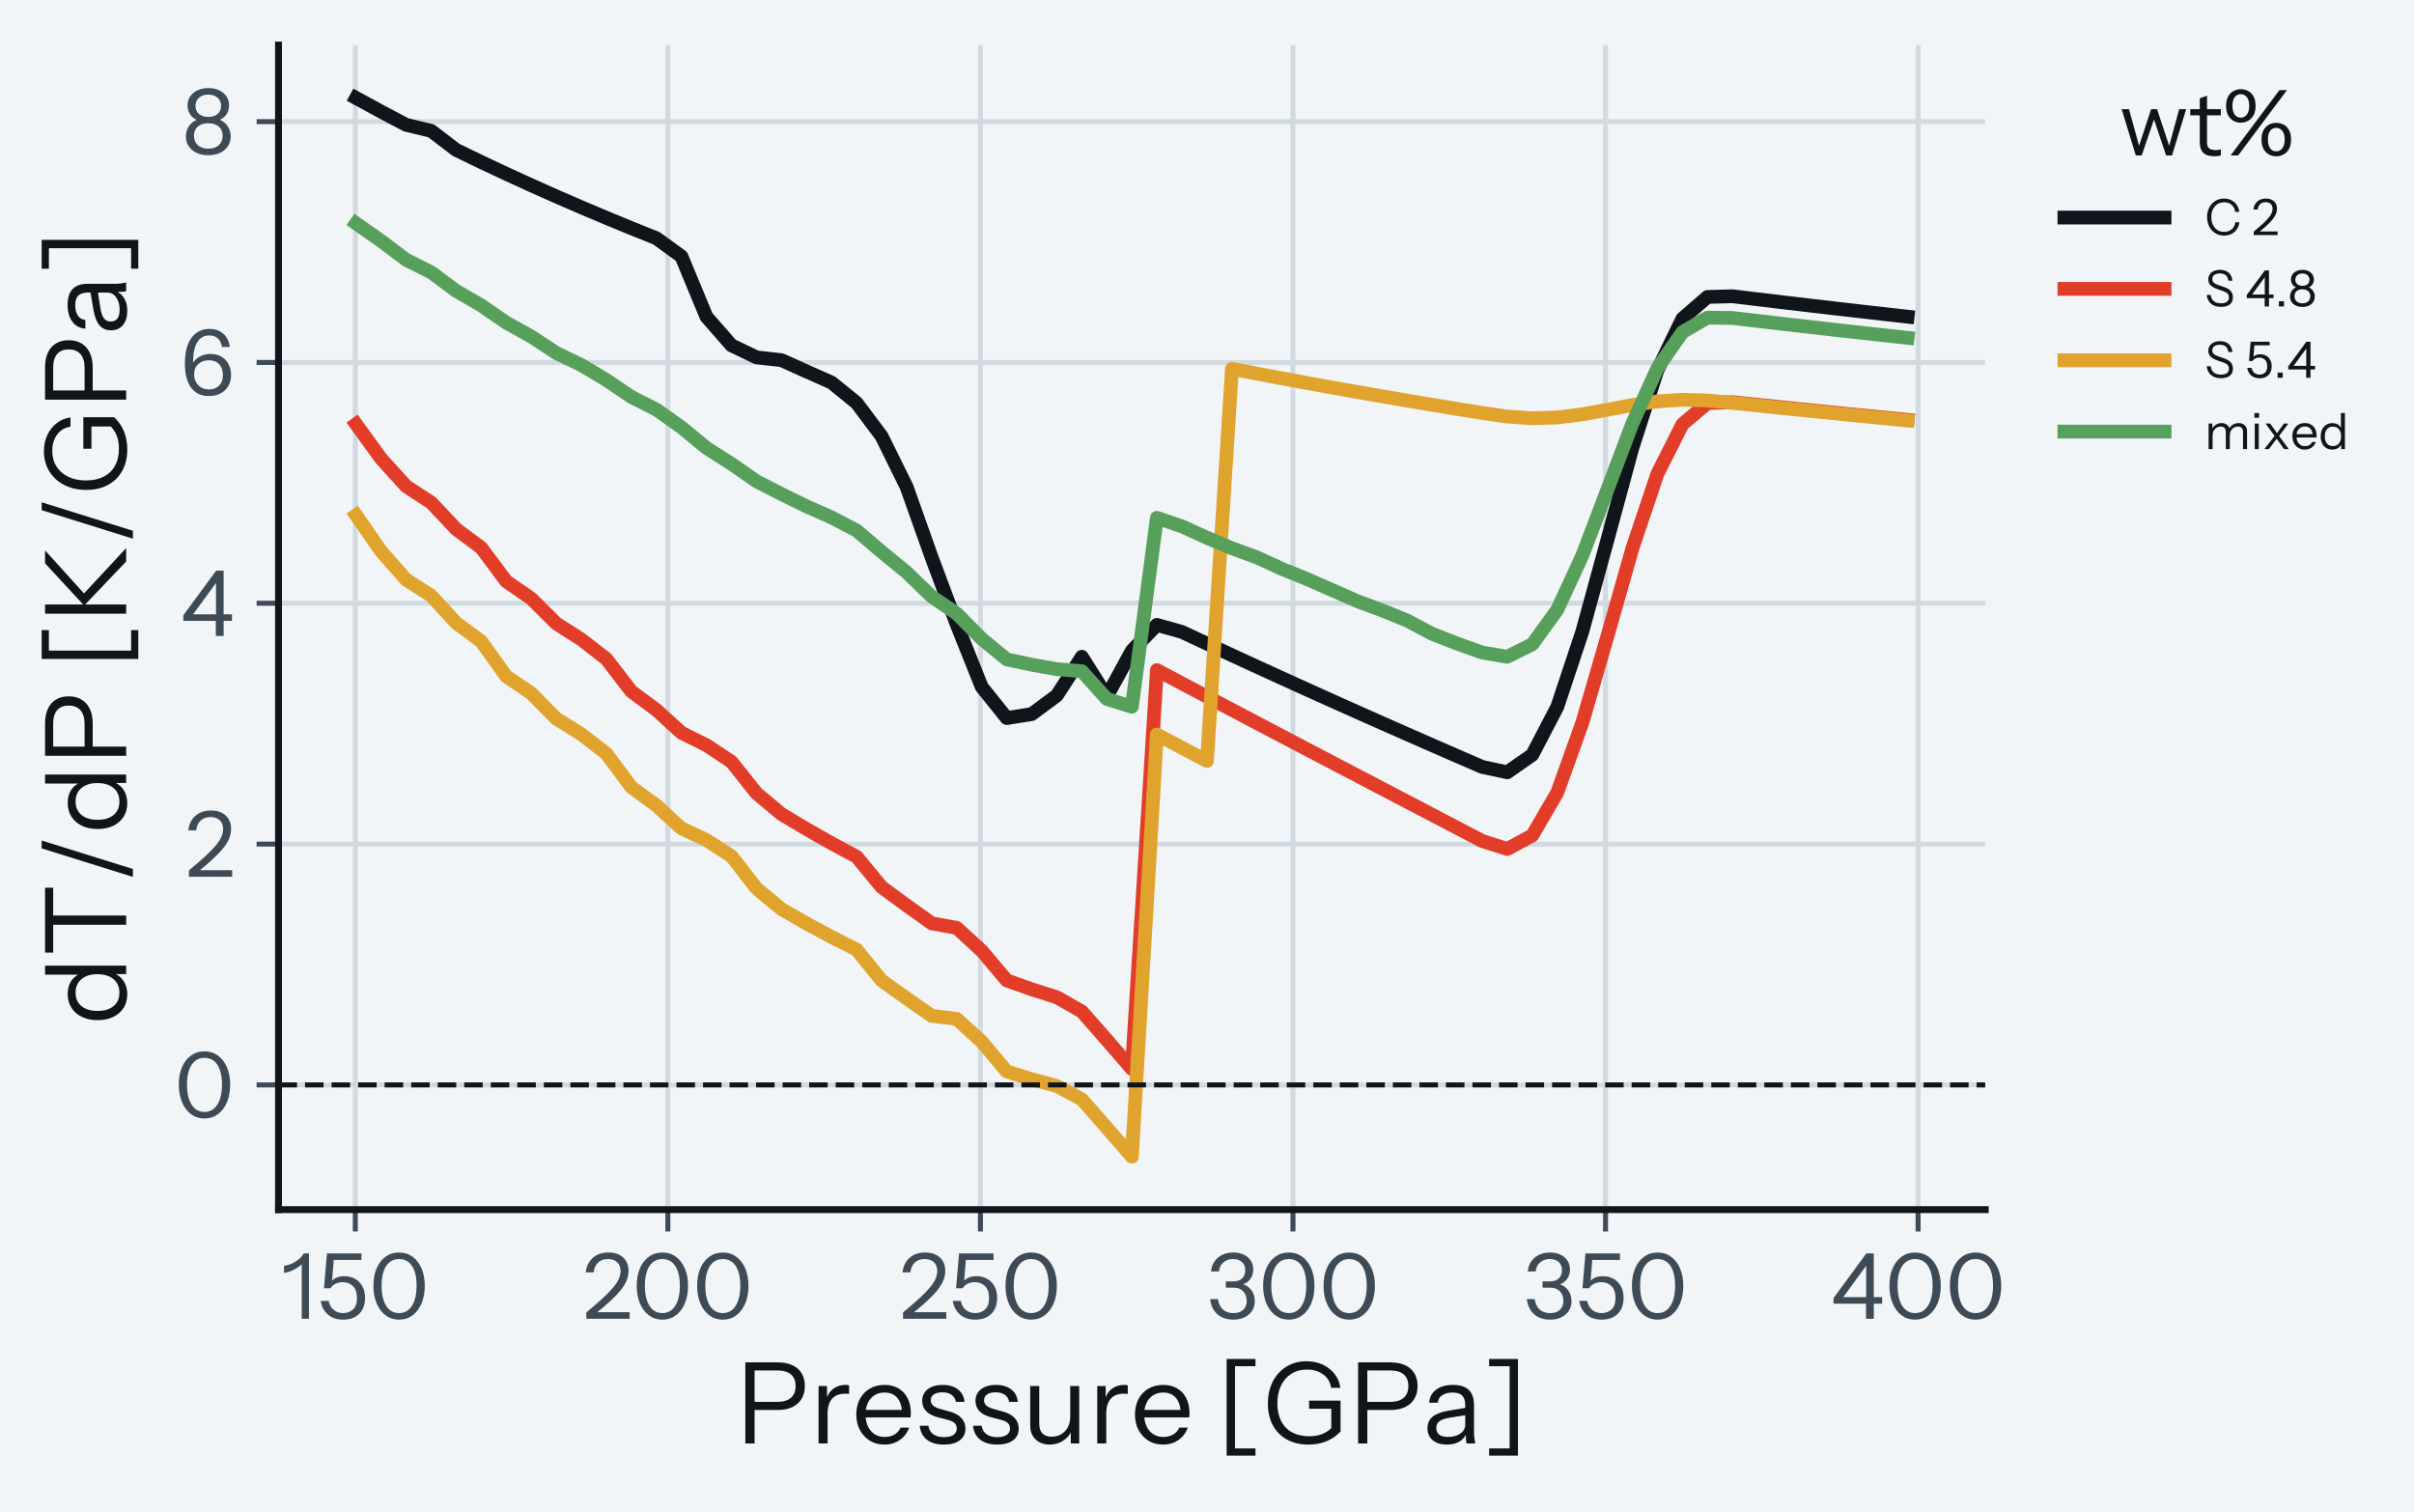
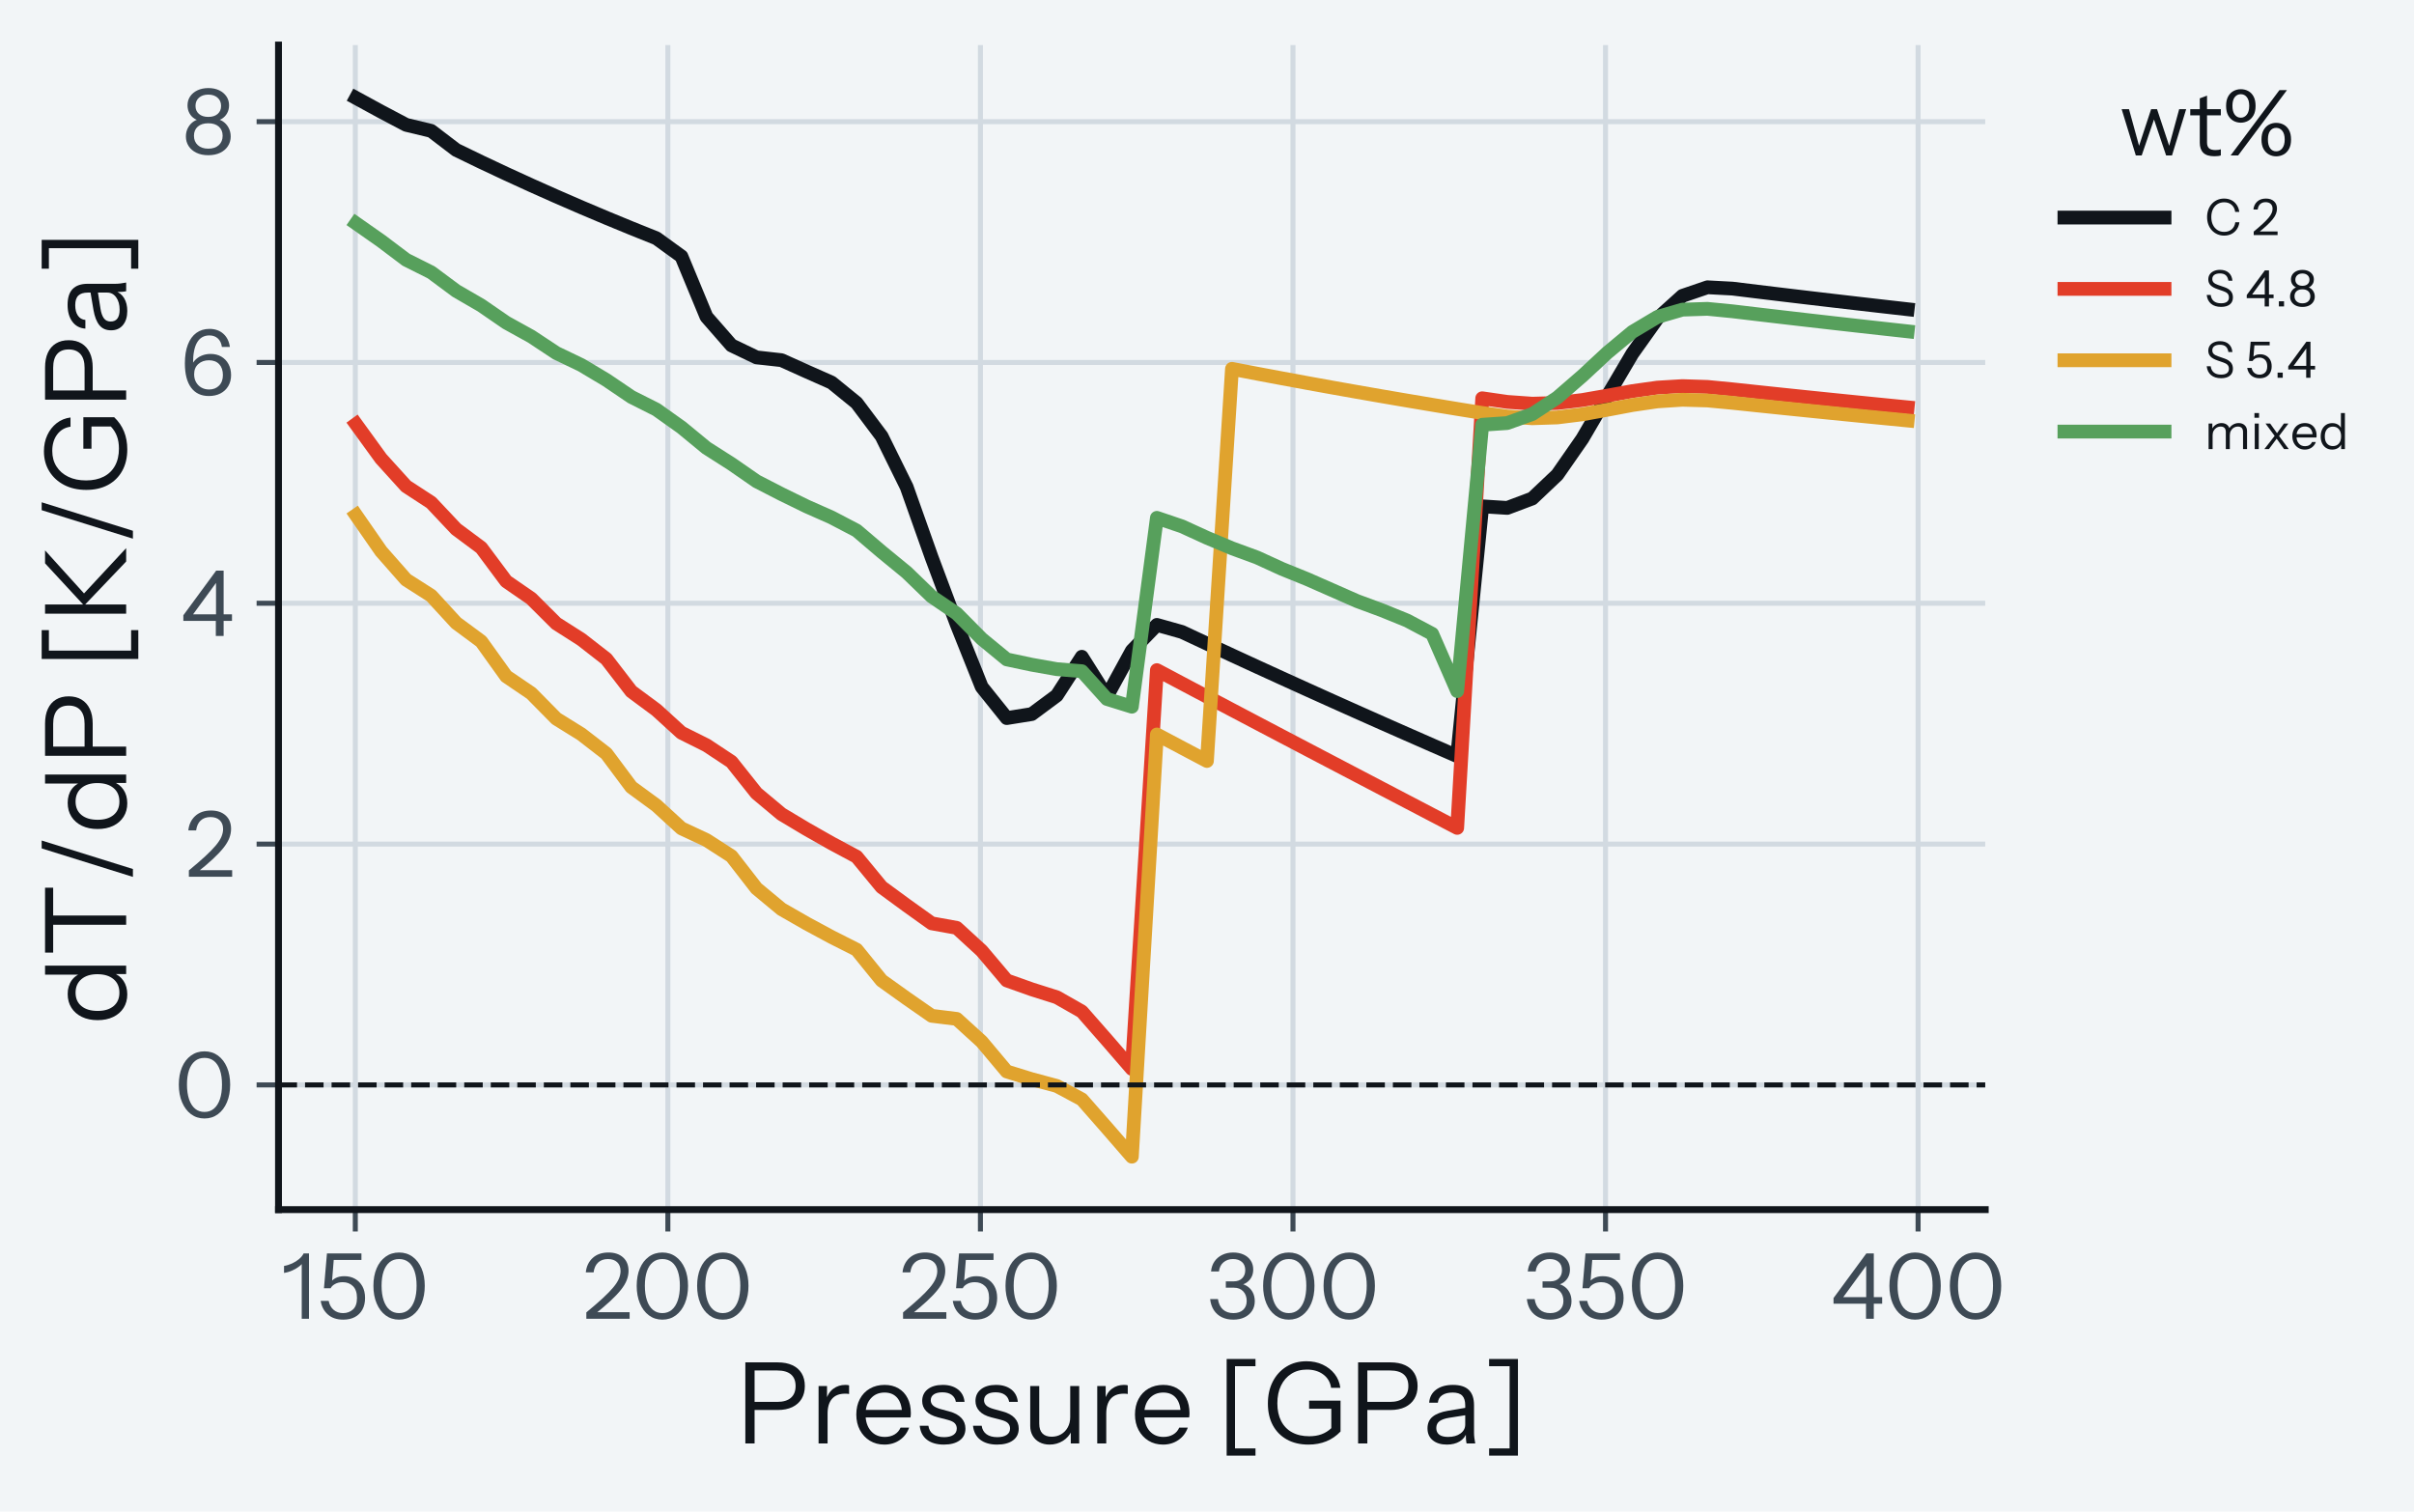
<svg xmlns="http://www.w3.org/2000/svg" xmlns:xlink="http://www.w3.org/1999/xlink" width="385.764pt" height="241.579pt" viewBox="0 0 385.764 241.579" version="1.1">
  <defs>
    <style type="text/css">*{stroke-linejoin: round; stroke-linecap: butt}</style>
  </defs>
  <g id="figure_1">
    <g id="patch_1">
      <path d="M 0 241.579  L 385.764 241.579  L 385.764 0  L 0 0  z " style="fill: #f2f5f7" />
    </g>
    <g id="axes_1">
      <g id="patch_2">
        <path d="M 44.506 193.316  L 317.246 193.316  L 317.246 7.2  L 44.506 7.2  z " style="fill: #f2f5f7" />
      </g>
      <g id="matplotlib.axis_1">
        <g id="xtick_1">
          <g id="line2d_1">
            <path d="M 56.779 193.316  L 56.779 7.2  " clip-path="url(#pe876b15a32)" style="fill: none; stroke: #d2dae1; stroke-width: 0.8; stroke-linecap: square" />
          </g>
          <g id="line2d_2">
            <defs>
              <path id="m2a301ba8c9" d="M 0 0  L 0 3.5  " style="stroke: #3e4a55; stroke-width: 0.8" />
            </defs>
            <g>
              <use xlink:href="#m2a301ba8c9" x="56.779" y="193.316" style="fill: #3e4a55; stroke: #3e4a55; stroke-width: 0.8" />
            </g>
          </g>
          <g id="text_1">
            <g style="fill: #3e4a55" transform="translate(44.9547 210.7564) scale(0.145 -0.145)">
              <defs>
                <path id="InstrumentSans-Regular-31" d="M 1440 0  L 1440 4083  L 1574 4051  Q 1498 3878 1280 3705  Q 1062 3533 777 3405  Q 493 3277 192 3232  L 192 3725  Q 493 3776 768 3904  Q 1043 4032 1257 4214  Q 1472 4397 1574 4608  L 1952 4608  L 1952 0  L 1440 0  z " transform="scale(0.015625)" />
                <path id="InstrumentSans-Regular-35" d="M 1869 -64  Q 1184 -64 774 304  Q 365 672 275 1261  L 838 1261  Q 922 845 1194 621  Q 1466 397 1856 397  Q 2266 397 2550 653  Q 2835 909 2835 1466  Q 2835 2022 2550 2300  Q 2266 2579 1830 2579  Q 1517 2579 1286 2451  Q 1056 2323 979 2150  L 506 2150  L 717 4608  L 3149 4608  L 3149 4147  L 1030 4147  L 1210 4339  L 1062 2483  L 941 2528  Q 1056 2720 1312 2861  Q 1568 3002 1939 3002  Q 2368 3002 2697 2816  Q 3027 2630 3216 2288  Q 3405 1946 3405 1466  Q 3405 986 3216 643  Q 3027 301 2684 118  Q 2342 -64 1869 -64  z " transform="scale(0.015625)" />
                <path id="InstrumentSans-Regular-30" d="M 2131 -64  Q 1587 -64 1180 240  Q 774 544 547 1085  Q 320 1626 320 2323  Q 320 3021 544 3549  Q 768 4077 1177 4374  Q 1587 4672 2131 4672  Q 2675 4672 3081 4374  Q 3488 4077 3715 3549  Q 3942 3021 3942 2323  Q 3942 1619 3715 1081  Q 3488 544 3081 240  Q 2675 -64 2131 -64  z M 2131 397  Q 2522 397 2797 630  Q 3072 864 3219 1296  Q 3366 1728 3366 2330  Q 3366 2925 3222 3347  Q 3078 3770 2803 3990  Q 2528 4211 2131 4211  Q 1734 4211 1459 3987  Q 1184 3763 1040 3344  Q 896 2925 896 2330  Q 896 1728 1043 1293  Q 1190 858 1465 627  Q 1741 397 2131 397  z " transform="scale(0.015625)" />
              </defs>
              <use xlink:href="#InstrumentSans-Regular-31" />
              <use xlink:href="#InstrumentSans-Regular-35" transform="translate(39.09999 0)" />
              <use xlink:href="#InstrumentSans-Regular-30" transform="translate(96.49998 0)" />
            </g>
          </g>
        </g>
        <g id="xtick_2">
          <g id="line2d_3">
            <path d="M 106.726 193.316  L 106.726 7.2  " clip-path="url(#pe876b15a32)" style="fill: none; stroke: #d2dae1; stroke-width: 0.8; stroke-linecap: square" />
          </g>
          <g id="line2d_4">
            <g>
              <use xlink:href="#m2a301ba8c9" x="106.726" y="193.316" style="fill: #3e4a55; stroke: #3e4a55; stroke-width: 0.8" />
            </g>
          </g>
          <g id="text_2">
            <g style="fill: #3e4a55" transform="translate(93.11884 210.7564) scale(0.145 -0.145)">
              <defs>
                <path id="InstrumentSans-Regular-32" d="M 256 0  L 256 448  Q 947 1018 1411 1446  Q 1875 1875 2153 2208  Q 2432 2541 2550 2819  Q 2669 3098 2669 3366  Q 2669 3763 2432 3987  Q 2195 4211 1779 4211  Q 1350 4211 1088 3968  Q 826 3725 768 3270  L 218 3270  Q 282 3898 701 4285  Q 1120 4672 1818 4672  Q 2464 4672 2848 4326  Q 3232 3981 3232 3379  Q 3232 3053 3107 2726  Q 2982 2400 2697 2041  Q 2413 1683 1949 1251  Q 1485 819 800 275  L 678 461  L 3309 461  L 3309 0  L 256 0  z " transform="scale(0.015625)" />
              </defs>
              <use xlink:href="#InstrumentSans-Regular-32" />
              <use xlink:href="#InstrumentSans-Regular-30" transform="translate(54.49999 0)" />
              <use xlink:href="#InstrumentSans-Regular-30" transform="translate(121.1 0)" />
            </g>
          </g>
        </g>
        <g id="xtick_3">
          <g id="line2d_5">
            <path d="M 156.673 193.316  L 156.673 7.2  " clip-path="url(#pe876b15a32)" style="fill: none; stroke: #d2dae1; stroke-width: 0.8; stroke-linecap: square" />
          </g>
          <g id="line2d_6">
            <g>
              <use xlink:href="#m2a301ba8c9" x="156.673" y="193.316" style="fill: #3e4a55; stroke: #3e4a55; stroke-width: 0.8" />
            </g>
          </g>
          <g id="text_3">
            <g style="fill: #3e4a55" transform="translate(143.7321 210.7564) scale(0.145 -0.145)">
              <use xlink:href="#InstrumentSans-Regular-32" />
              <use xlink:href="#InstrumentSans-Regular-35" transform="translate(54.49999 0)" />
              <use xlink:href="#InstrumentSans-Regular-30" transform="translate(111.9 0)" />
            </g>
          </g>
        </g>
        <g id="xtick_4">
          <g id="line2d_7">
            <path d="M 206.621 193.316  L 206.621 7.2  " clip-path="url(#pe876b15a32)" style="fill: none; stroke: #d2dae1; stroke-width: 0.8; stroke-linecap: square" />
          </g>
          <g id="line2d_8">
            <g>
              <use xlink:href="#m2a301ba8c9" x="206.621" y="193.316" style="fill: #3e4a55; stroke: #3e4a55; stroke-width: 0.8" />
            </g>
          </g>
          <g id="text_4">
            <g style="fill: #3e4a55" transform="translate(192.8025 210.7564) scale(0.145 -0.145)">
              <defs>
                <path id="InstrumentSans-Regular-33" d="M 1894 -64  Q 1434 -64 1085 105  Q 736 275 521 601  Q 307 928 256 1389  L 806 1389  Q 877 909 1158 653  Q 1440 397 1901 397  Q 2336 397 2585 627  Q 2835 858 2835 1254  Q 2835 1670 2592 1929  Q 2349 2189 1939 2189  L 1363 2189  L 1363 2637  L 1920 2637  Q 2291 2637 2512 2851  Q 2733 3066 2733 3424  Q 2733 3802 2499 4006  Q 2266 4211 1869 4211  Q 1478 4211 1203 3984  Q 928 3757 877 3334  L 320 3334  Q 358 3744 563 4041  Q 768 4339 1110 4505  Q 1453 4672 1882 4672  Q 2298 4672 2618 4525  Q 2938 4378 3117 4106  Q 3296 3834 3296 3469  Q 3296 3142 3149 2892  Q 3002 2643 2749 2502  Q 2496 2362 2170 2362  L 2131 2496  Q 2522 2496 2806 2333  Q 3091 2170 3248 1888  Q 3405 1606 3405 1235  Q 3405 851 3213 556  Q 3021 262 2681 99  Q 2342 -64 1894 -64  z " transform="scale(0.015625)" />
              </defs>
              <use xlink:href="#InstrumentSans-Regular-33" />
              <use xlink:href="#InstrumentSans-Regular-30" transform="translate(57.39999 0)" />
              <use xlink:href="#InstrumentSans-Regular-30" transform="translate(124 0)" />
            </g>
          </g>
        </g>
        <g id="xtick_5">
          <g id="line2d_9">
            <path d="M 256.568 193.316  L 256.568 7.2  " clip-path="url(#pe876b15a32)" style="fill: none; stroke: #d2dae1; stroke-width: 0.8; stroke-linecap: square" />
          </g>
          <g id="line2d_10">
            <g>
              <use xlink:href="#m2a301ba8c9" x="256.568" y="193.316" style="fill: #3e4a55; stroke: #3e4a55; stroke-width: 0.8" />
            </g>
          </g>
          <g id="text_5">
            <g style="fill: #3e4a55" transform="translate(243.4158 210.7564) scale(0.145 -0.145)">
              <use xlink:href="#InstrumentSans-Regular-33" />
              <use xlink:href="#InstrumentSans-Regular-35" transform="translate(57.39999 0)" />
              <use xlink:href="#InstrumentSans-Regular-30" transform="translate(114.8 0)" />
            </g>
          </g>
        </g>
        <g id="xtick_6">
          <g id="line2d_11">
            <path d="M 306.515 193.316  L 306.515 7.2  " clip-path="url(#pe876b15a32)" style="fill: none; stroke: #d2dae1; stroke-width: 0.8; stroke-linecap: square" />
          </g>
          <g id="line2d_12">
            <g>
              <use xlink:href="#m2a301ba8c9" x="306.515" y="193.316" style="fill: #3e4a55; stroke: #3e4a55; stroke-width: 0.8" />
            </g>
          </g>
          <g id="text_6">
            <g style="fill: #3e4a55" transform="translate(292.5088 210.7564) scale(0.145 -0.145)">
              <defs>
                <path id="InstrumentSans-Regular-34" d="M 2509 0  L 2509 1216  L 2522 1344  L 2522 3974  L 2694 3974  L 749 1312  L 576 1523  L 3648 1523  L 3648 1062  L 218 1062  L 218 1459  L 2534 4608  L 3059 4608  L 3059 0  L 2509 0  z " transform="scale(0.015625)" />
              </defs>
              <use xlink:href="#InstrumentSans-Regular-34" />
              <use xlink:href="#InstrumentSans-Regular-30" transform="translate(59.99999 0)" />
              <use xlink:href="#InstrumentSans-Regular-30" transform="translate(126.6 0)" />
            </g>
          </g>
        </g>
        <g id="text_7">
          <g style="fill: #10151b" transform="translate(117.5622 230.6889) scale(0.18 -0.18)">
            <defs>
              <path id="InstrumentSans-Regular-50" d="M 550 0  L 550 4608  L 2381 4608  Q 2874 4608 3219 4448  Q 3565 4288 3747 3987  Q 3930 3686 3930 3264  Q 3930 2842 3747 2538  Q 3565 2234 3219 2067  Q 2874 1901 2381 1901  L 934 1901  L 934 2362  L 2362 2362  Q 2874 2362 3139 2595  Q 3405 2829 3405 3264  Q 3405 3699 3142 3923  Q 2880 4147 2362 4147  L 1075 4147  L 1075 0  L 550 0  z " transform="scale(0.015625)" />
              <path id="InstrumentSans-Regular-72" d="M 512 0  L 512 3264  L 992 3264  L 992 2432  L 1024 2432  L 1024 0  L 512 0  z M 1024 1702  L 941 2477  Q 1056 2893 1350 3110  Q 1645 3328 2029 3328  Q 2189 3328 2246 3302  L 2246 2810  Q 2214 2822 2156 2825  Q 2099 2829 2016 2829  Q 1530 2829 1277 2537  Q 1024 2246 1024 1702  z " transform="scale(0.015625)" />
              <path id="InstrumentSans-Regular-65" d="M 1850 -64  Q 1382 -64 1024 157  Q 666 378 461 762  Q 256 1146 256 1645  Q 256 2144 457 2525  Q 659 2906 1024 3117  Q 1389 3328 1862 3328  Q 2317 3328 2653 3129  Q 2989 2931 3171 2572  Q 3354 2214 3354 1728  Q 3354 1664 3350 1606  Q 3347 1549 3334 1478  L 640 1478  L 640 1907  L 3021 1907  L 2854 1670  Q 2854 2259 2595 2576  Q 2336 2893 1862 2893  Q 1376 2893 1078 2557  Q 781 2221 781 1651  Q 781 1069 1078 720  Q 1376 371 1875 371  Q 2189 371 2425 508  Q 2662 646 2771 902  L 3258 902  Q 3098 454 2723 195  Q 2349 -64 1850 -64  z " transform="scale(0.015625)" />
              <path id="InstrumentSans-Regular-73" d="M 1619 -64  Q 1018 -64 659 214  Q 301 493 250 1005  L 742 1005  Q 787 691 1017 524  Q 1248 358 1632 358  Q 1971 358 2163 486  Q 2355 614 2355 851  Q 2355 1018 2246 1142  Q 2138 1267 1811 1350  L 1286 1485  Q 838 1600 614 1840  Q 390 2080 390 2413  Q 390 2835 704 3081  Q 1018 3328 1555 3328  Q 2086 3328 2419 3072  Q 2752 2816 2797 2362  L 2304 2362  Q 2259 2624 2060 2765  Q 1862 2906 1536 2906  Q 1222 2906 1049 2787  Q 877 2669 877 2451  Q 877 2285 1001 2163  Q 1126 2042 1421 1958  L 1933 1818  Q 2387 1696 2617 1446  Q 2848 1197 2848 845  Q 2848 416 2521 176  Q 2195 -64 1619 -64  z " transform="scale(0.015625)" />
              <path id="InstrumentSans-Regular-75" d="M 1574 -64  Q 1254 -64 1004 67  Q 755 198 614 438  Q 474 678 474 992  L 474 3264  L 986 3264  L 986 1126  Q 986 755 1168 569  Q 1350 384 1690 384  Q 1997 384 2233 525  Q 2470 666 2608 918  Q 2746 1171 2746 1498  L 2829 723  Q 2669 358 2329 147  Q 1990 -64 1574 -64  z M 2778 0  L 2778 768  L 2746 768  L 2746 3264  L 3258 3264  L 3258 0  L 2778 0  z " transform="scale(0.015625)" />
              <path id="InstrumentSans-Regular-20" transform="scale(0.015625)" />
              <path id="InstrumentSans-Regular-5b" d="M 576 -691  L 576 4800  L 2214 4800  L 2214 4390  L 1050 4390  L 1050 -282  L 2214 -282  L 2214 -691  L 576 -691  z " transform="scale(0.015625)" />
              <path id="InstrumentSans-Regular-47" d="M 2624 -64  Q 1920 -64 1401 224  Q 883 512 601 1033  Q 320 1555 320 2266  Q 320 2976 598 3517  Q 877 4058 1373 4365  Q 1869 4672 2515 4672  Q 3021 4672 3433 4480  Q 3846 4288 4112 3949  Q 4378 3610 4435 3162  L 3910 3162  Q 3846 3635 3472 3916  Q 3098 4198 2534 4198  Q 2029 4198 1651 3958  Q 1274 3718 1066 3289  Q 858 2861 858 2278  Q 858 1696 1072 1277  Q 1286 858 1692 634  Q 2099 410 2669 410  Q 3059 410 3366 522  Q 3674 634 3923 870  L 4448 678  Q 4096 307 3638 121  Q 3181 -64 2624 -64  z M 3923 678  L 3923 2170  L 4122 1971  L 2662 1971  L 2662 2432  L 4448 2432  L 4448 678  L 3923 678  z " transform="scale(0.015625)" />
              <path id="InstrumentSans-Regular-61" d="M 2515 0  Q 2490 109 2480 249  Q 2470 390 2470 608  L 2438 608  L 2438 2170  Q 2438 2541 2268 2717  Q 2099 2893 1722 2893  Q 1350 2893 1129 2742  Q 909 2592 883 2317  L 390 2317  Q 422 2790 787 3059  Q 1152 3328 1741 3328  Q 2349 3328 2643 3040  Q 2938 2752 2938 2176  L 2938 608  Q 2938 467 2957 316  Q 2976 166 3008 0  L 2515 0  z M 1395 -64  Q 890 -64 592 182  Q 294 429 294 858  Q 294 1286 588 1523  Q 883 1760 1446 1856  L 2586 2048  L 2586 1626  L 1523 1459  Q 1165 1402 979 1267  Q 794 1133 794 877  Q 794 627 963 499  Q 1133 371 1466 371  Q 1894 371 2166 566  Q 2438 762 2438 1075  L 2522 621  Q 2419 294 2121 115  Q 1824 -64 1395 -64  z " transform="scale(0.015625)" />
              <path id="InstrumentSans-Regular-5d" d="M 2022 4800  L 2022 -691  L 384 -691  L 384 -282  L 1549 -282  L 1549 4390  L 384 4390  L 384 4800  L 2022 4800  z " transform="scale(0.015625)" />
            </defs>
            <use xlink:href="#InstrumentSans-Regular-50" />
            <use xlink:href="#InstrumentSans-Regular-72" transform="translate(65.59999 0)" />
            <use xlink:href="#InstrumentSans-Regular-65" transform="translate(103.1 0)" />
            <use xlink:href="#InstrumentSans-Regular-73" transform="translate(159.5 0)" />
            <use xlink:href="#InstrumentSans-Regular-73" transform="translate(206.8 0)" />
            <use xlink:href="#InstrumentSans-Regular-75" transform="translate(254.0999 0)" />
            <use xlink:href="#InstrumentSans-Regular-72" transform="translate(312.9999 0)" />
            <use xlink:href="#InstrumentSans-Regular-65" transform="translate(350.4999 0)" />
            <use xlink:href="#InstrumentSans-Regular-20" transform="translate(406.8999 0)" />
            <use xlink:href="#InstrumentSans-Regular-5b" transform="translate(426.8999 0)" />
            <use xlink:href="#InstrumentSans-Regular-47" transform="translate(467.4999 0)" />
            <use xlink:href="#InstrumentSans-Regular-50" transform="translate(543.9999 0)" />
            <use xlink:href="#InstrumentSans-Regular-61" transform="translate(609.5999 0)" />
            <use xlink:href="#InstrumentSans-Regular-5d" transform="translate(662.8999 0)" />
          </g>
        </g>
      </g>
      <g id="matplotlib.axis_2">
        <g id="ytick_1">
          <g id="line2d_13">
            <path d="M 44.506 173.387  L 317.246 173.387  " clip-path="url(#pe876b15a32)" style="fill: none; stroke: #d2dae1; stroke-width: 0.8; stroke-linecap: square" />
          </g>
          <g id="line2d_14">
            <defs>
              <path id="me776a80f98" d="M 0 0  L -3.5 0  " style="stroke: #3e4a55; stroke-width: 0.8" />
            </defs>
            <g>
              <use xlink:href="#me776a80f98" x="44.506" y="173.387" style="fill: #3e4a55; stroke: #3e4a55; stroke-width: 0.8" />
            </g>
          </g>
          <g id="text_8">
            <g style="fill: #3e4a55" transform="translate(27.85 178.6065) scale(0.145 -0.145)">
              <use xlink:href="#InstrumentSans-Regular-30" />
            </g>
          </g>
        </g>
        <g id="ytick_2">
          <g id="line2d_15">
            <path d="M 44.506 134.9  L 317.246 134.9  " clip-path="url(#pe876b15a32)" style="fill: none; stroke: #d2dae1; stroke-width: 0.8; stroke-linecap: square" />
          </g>
          <g id="line2d_16">
            <g>
              <use xlink:href="#me776a80f98" x="44.506" y="134.9" style="fill: #3e4a55; stroke: #3e4a55; stroke-width: 0.8" />
            </g>
          </g>
          <g id="text_9">
            <g style="fill: #3e4a55" transform="translate(29.60359 140.1197) scale(0.145 -0.145)">
              <use xlink:href="#InstrumentSans-Regular-32" />
            </g>
          </g>
        </g>
        <g id="ytick_3">
          <g id="line2d_17">
            <path d="M 44.506 96.413  L 317.246 96.413  " clip-path="url(#pe876b15a32)" style="fill: none; stroke: #d2dae1; stroke-width: 0.8; stroke-linecap: square" />
          </g>
          <g id="line2d_18">
            <g>
              <use xlink:href="#me776a80f98" x="44.506" y="96.413" style="fill: #3e4a55; stroke: #3e4a55; stroke-width: 0.8" />
            </g>
          </g>
          <g id="text_10">
            <g style="fill: #3e4a55" transform="translate(28.80609 101.6329) scale(0.145 -0.145)">
              <use xlink:href="#InstrumentSans-Regular-34" />
            </g>
          </g>
        </g>
        <g id="ytick_4">
          <g id="line2d_19">
            <path d="M 44.506 57.926  L 317.246 57.926  " clip-path="url(#pe876b15a32)" style="fill: none; stroke: #d2dae1; stroke-width: 0.8; stroke-linecap: square" />
          </g>
          <g id="line2d_20">
            <g>
              <use xlink:href="#me776a80f98" x="44.506" y="57.926" style="fill: #3e4a55; stroke: #3e4a55; stroke-width: 0.8" />
            </g>
          </g>
          <g id="text_11">
            <g style="fill: #3e4a55" transform="translate(28.81969 63.14602) scale(0.145 -0.145)">
              <defs>
                <path id="InstrumentSans-Regular-36" d="M 2010 -64  Q 1197 -64 758 528  Q 320 1120 320 2240  Q 320 3014 528 3558  Q 736 4102 1126 4387  Q 1517 4672 2054 4672  Q 2643 4672 3027 4333  Q 3411 3994 3494 3398  L 2931 3398  Q 2874 3795 2640 4003  Q 2406 4211 2048 4211  Q 1478 4211 1187 3724  Q 896 3238 896 2266  L 896 1850  L 749 1907  Q 806 2208 1004 2432  Q 1203 2656 1497 2781  Q 1792 2906 2131 2906  Q 2566 2906 2889 2717  Q 3213 2528 3395 2192  Q 3578 1856 3578 1408  Q 3578 966 3379 633  Q 3181 301 2829 118  Q 2477 -64 2010 -64  z M 2029 397  Q 2464 397 2733 672  Q 3002 947 3002 1414  Q 3002 1901 2742 2179  Q 2483 2458 2016 2458  Q 1568 2458 1270 2195  Q 973 1933 973 1472  Q 973 1152 1110 909  Q 1248 666 1488 531  Q 1728 397 2029 397  z " transform="scale(0.015625)" />
              </defs>
              <use xlink:href="#InstrumentSans-Regular-36" />
            </g>
          </g>
        </g>
        <g id="ytick_5">
          <g id="line2d_21">
            <path d="M 44.506 19.439  L 317.246 19.439  " clip-path="url(#pe876b15a32)" style="fill: none; stroke: #d2dae1; stroke-width: 0.8; stroke-linecap: square" />
          </g>
          <g id="line2d_22">
            <g>
              <use xlink:href="#me776a80f98" x="44.506" y="19.439" style="fill: #3e4a55; stroke: #3e4a55; stroke-width: 0.8" />
            </g>
          </g>
          <g id="text_12">
            <g style="fill: #3e4a55" transform="translate(29.06664 24.65919) scale(0.145 -0.145)">
              <defs>
                <path id="InstrumentSans-Regular-38" d="M 1862 -64  Q 1376 -64 1021 109  Q 666 282 474 582  Q 282 883 282 1254  Q 282 1600 435 1881  Q 589 2163 848 2329  Q 1107 2496 1421 2496  L 1434 2362  Q 1139 2362 902 2506  Q 666 2650 531 2899  Q 397 3149 397 3450  Q 397 3808 582 4083  Q 768 4358 1101 4515  Q 1434 4672 1869 4672  Q 2304 4672 2630 4515  Q 2957 4358 3142 4083  Q 3328 3808 3328 3456  Q 3328 3149 3193 2902  Q 3059 2656 2822 2509  Q 2586 2362 2285 2362  L 2304 2496  Q 2624 2496 2880 2329  Q 3136 2163 3289 1881  Q 3443 1600 3443 1254  Q 3443 883 3251 582  Q 3059 282 2704 109  Q 2349 -64 1862 -64  z M 1862 397  Q 2330 397 2602 646  Q 2874 896 2874 1306  Q 2874 1715 2605 1952  Q 2336 2189 1862 2189  Q 1389 2189 1120 1952  Q 851 1715 851 1306  Q 851 896 1123 646  Q 1395 397 1862 397  z M 1862 2637  Q 2285 2637 2525 2848  Q 2765 3059 2765 3411  Q 2765 3776 2515 3993  Q 2266 4211 1862 4211  Q 1453 4211 1206 3993  Q 960 3776 960 3411  Q 960 3059 1203 2848  Q 1446 2637 1862 2637  z " transform="scale(0.015625)" />
              </defs>
              <use xlink:href="#InstrumentSans-Regular-38" />
            </g>
          </g>
        </g>
        <g id="text_13">
          <g style="fill: #10151b" transform="translate(20.16 163.794) rotate(-90) scale(0.18 -0.18)">
            <defs>
              <path id="InstrumentSans-Regular-64" d="M 2886 0  L 2886 762  L 2950 742  Q 2829 371 2505 153  Q 2182 -64 1734 -64  Q 1293 -64 963 147  Q 634 358 451 736  Q 269 1114 269 1619  Q 269 2131 454 2515  Q 640 2899 973 3110  Q 1306 3322 1754 3322  Q 2214 3322 2528 3098  Q 2842 2874 2957 2464  L 2854 2451  L 2854 4608  L 3366 4608  L 3366 0  L 2886 0  z M 1830 384  Q 2323 384 2601 720  Q 2880 1056 2880 1638  Q 2880 2208 2598 2541  Q 2317 2874 1830 2874  Q 1344 2874 1069 2541  Q 794 2208 794 1619  Q 794 1043 1069 713  Q 1344 384 1830 384  z " transform="scale(0.015625)" />
              <path id="InstrumentSans-Regular-54" d="M 1811 0  L 1811 4147  L 230 4147  L 230 4608  L 3917 4608  L 3917 4147  L 2336 4147  L 2336 0  L 1811 0  z " transform="scale(0.015625)" />
              <path id="InstrumentSans-Regular-2f" d="M 384 -384  L 2003 4800  L 2451 4800  L 832 -384  L 384 -384  z " transform="scale(0.015625)" />
              <path id="InstrumentSans-Regular-4b" d="M 550 0  L 550 4608  L 1075 4608  L 1075 0  L 550 0  z M 1018 2394  L 3411 4608  L 4147 4608  L 1702 2394  L 1018 2394  z M 3514 0  L 1005 2394  L 1702 2394  L 4275 0  L 3514 0  z " transform="scale(0.015625)" />
            </defs>
            <use xlink:href="#InstrumentSans-Regular-64" />
            <use xlink:href="#InstrumentSans-Regular-54" transform="translate(60.59999 0)" />
            <use xlink:href="#InstrumentSans-Regular-2f" transform="translate(125.4 0)" />
            <use xlink:href="#InstrumentSans-Regular-64" transform="translate(169.7 0)" />
            <use xlink:href="#InstrumentSans-Regular-50" transform="translate(230.3 0)" />
            <use xlink:href="#InstrumentSans-Regular-20" transform="translate(295.8999 0)" />
            <use xlink:href="#InstrumentSans-Regular-5b" transform="translate(315.8999 0)" />
            <use xlink:href="#InstrumentSans-Regular-4b" transform="translate(356.4999 0)" />
            <use xlink:href="#InstrumentSans-Regular-2f" transform="translate(425.6999 0)" />
            <use xlink:href="#InstrumentSans-Regular-47" transform="translate(469.9999 0)" />
            <use xlink:href="#InstrumentSans-Regular-50" transform="translate(546.4999 0)" />
            <use xlink:href="#InstrumentSans-Regular-61" transform="translate(612.0999 0)" />
            <use xlink:href="#InstrumentSans-Regular-5d" transform="translate(665.3999 0)" />
          </g>
        </g>
      </g>
      <g id="line2d_23">
-         <path d="M 56.903 15.66  L 60.902 17.839  L 64.902 19.952  L 68.901 20.912  L 72.9 23.964  L 76.899 25.899  L 80.898 27.78  L 84.897 29.611  L 88.896 31.393  L 92.895 33.128  L 96.894 34.82  L 100.894 36.469  L 104.893 38.077  L 108.892 40.973  L 112.891 50.618  L 116.89 55.194  L 120.889 57.113  L 124.888 57.561  L 128.887 59.364  L 132.886 61.137  L 136.886 64.389  L 140.885 69.719  L 144.884 77.82  L 148.883 89.088  L 152.882 99.777  L 156.881 109.778  L 160.88 114.761  L 164.879 114.121  L 168.879 111.153  L 172.878 104.965  L 176.877 111.303  L 180.876 103.988  L 184.875 99.868  L 188.874 100.993  L 192.873 102.863  L 196.872 104.719  L 200.871 106.56  L 204.871 108.388  L 208.87 110.202  L 212.869 112.004  L 216.868 113.793  L 220.867 115.571  L 224.866 117.336  L 228.865 119.091  L 232.864 120.835  L 236.863 122.568  L 240.863 123.424  L 244.862 120.636  L 248.861 112.959  L 252.86 100.929  L 256.859 86.323  L 260.858 71.575  L 264.857 59.158  L 268.856 50.927  L 272.855 47.455  L 276.855 47.345  L 280.854 47.829  L 284.853 48.308  L 288.852 48.78  L 292.851 49.246  L 296.85 49.706  L 300.849 50.161  L 304.848 50.61  " clip-path="url(#pe876b15a32)" style="fill: none; stroke: #10151b; stroke-width: 2.2; stroke-linecap: square" />
+         <path d="M 56.903 15.66  L 60.902 17.839  L 64.902 19.952  L 68.901 20.912  L 72.9 23.964  L 76.899 25.899  L 80.898 27.78  L 84.897 29.611  L 88.896 31.393  L 92.895 33.128  L 96.894 34.82  L 100.894 36.469  L 104.893 38.077  L 108.892 40.973  L 112.891 50.618  L 116.89 55.194  L 120.889 57.113  L 124.888 57.561  L 128.887 59.364  L 132.886 61.137  L 136.886 64.389  L 140.885 69.719  L 144.884 77.82  L 148.883 89.088  L 152.882 99.777  L 156.881 109.778  L 160.88 114.761  L 164.879 114.121  L 168.879 111.153  L 172.878 104.965  L 176.877 111.303  L 180.876 103.988  L 184.875 99.868  L 188.874 100.993  L 192.873 102.863  L 196.872 104.719  L 200.871 106.56  L 204.871 108.388  L 208.87 110.202  L 212.869 112.004  L 216.868 113.793  L 220.867 115.571  L 224.866 117.336  L 228.865 119.091  L 232.864 120.835  L 236.863 80.92  L 240.863 81.173  L 244.862 79.667  L 248.861 75.877  L 252.86 70.128  L 256.859 63.296  L 260.858 56.512  L 264.857 50.896  L 268.856 47.281  L 272.855 45.912  L 276.855 46.124  L 280.854 46.614  L 284.853 47.097  L 288.852 47.573  L 292.851 48.044  L 296.85 48.509  L 300.849 48.968  L 304.848 49.421  " clip-path="url(#pe876b15a32)" style="fill: none; stroke: #10151b; stroke-width: 2.2; stroke-linecap: square" />
      </g>
      <g id="line2d_24">
-         <path d="M 56.903 67.79  L 60.902 73.301  L 64.902 77.712  L 68.901 80.319  L 72.9 84.562  L 76.899 87.537  L 80.898 92.901  L 84.897 95.66  L 88.896 99.642  L 92.895 102.192  L 96.894 105.305  L 100.894 110.5  L 104.893 113.461  L 108.892 117.103  L 112.891 119.099  L 116.89 121.743  L 120.889 126.77  L 124.888 130.111  L 128.887 132.503  L 132.886 134.773  L 136.886 136.916  L 140.885 141.772  L 144.884 144.702  L 148.883 147.564  L 152.882 148.286  L 156.881 151.954  L 160.88 156.687  L 164.879 158.11  L 168.879 159.378  L 172.878 161.652  L 176.877 166.209  L 180.876 170.829  L 184.875 107.098  L 188.874 109.22  L 192.873 111.336  L 196.872 113.447  L 200.871 115.553  L 204.871 117.655  L 208.87 119.754  L 212.869 121.85  L 216.868 123.944  L 220.867 126.037  L 224.866 128.128  L 228.865 130.219  L 232.864 132.31  L 236.863 134.401  L 240.863 135.682  L 244.862 133.519  L 248.861 126.648  L 252.86 115.491  L 256.859 101.707  L 260.858 87.647  L 264.857 75.734  L 268.856 67.8  L 272.855 64.423  L 276.855 64.271  L 280.854 64.691  L 284.853 65.105  L 288.852 65.514  L 292.851 65.917  L 296.85 66.316  L 300.849 66.709  L 304.848 67.098  " clip-path="url(#pe876b15a32)" style="fill: none; stroke: #e23d28; stroke-width: 2.2; stroke-linecap: square" />
+         <path d="M 56.903 67.79  L 60.902 73.301  L 64.902 77.712  L 68.901 80.319  L 72.9 84.562  L 76.899 87.537  L 80.898 92.901  L 84.897 95.66  L 88.896 99.642  L 92.895 102.192  L 96.894 105.305  L 100.894 110.5  L 104.893 113.461  L 108.892 117.103  L 112.891 119.099  L 116.89 121.743  L 120.889 126.77  L 124.888 130.111  L 128.887 132.503  L 132.886 134.773  L 136.886 136.916  L 140.885 141.772  L 144.884 144.702  L 148.883 147.564  L 152.882 148.286  L 156.881 151.954  L 160.88 156.687  L 164.879 158.11  L 168.879 159.378  L 172.878 161.652  L 176.877 166.209  L 180.876 170.829  L 184.875 107.098  L 188.874 109.22  L 192.873 111.336  L 196.872 113.447  L 200.871 115.553  L 204.871 117.655  L 208.87 119.754  L 212.869 121.85  L 216.868 123.944  L 220.867 126.037  L 224.866 128.128  L 228.865 130.219  L 232.864 132.31  L 236.863 63.651  L 240.863 64.23  L 244.862 64.515  L 248.861 64.404  L 252.86 63.931  L 256.859 63.233  L 260.858 62.505  L 264.857 61.946  L 268.856 61.706  L 272.855 61.833  L 276.855 62.219  L 280.854 62.647  L 284.853 63.069  L 288.852 63.485  L 292.851 63.896  L 296.85 64.302  L 300.849 64.703  L 304.848 65.099  " clip-path="url(#pe876b15a32)" style="fill: none; stroke: #e23d28; stroke-width: 2.2; stroke-linecap: square" />
      </g>
      <g id="line2d_25">
        <path d="M 56.903 82.339  L 60.902 88.103  L 64.902 92.646  L 68.901 95.198  L 72.9 99.552  L 76.899 102.508  L 80.898 108.085  L 84.897 110.801  L 88.896 114.853  L 92.895 117.336  L 96.894 120.434  L 100.894 125.797  L 104.893 128.723  L 108.892 132.383  L 112.891 134.256  L 116.89 136.83  L 120.889 141.979  L 124.888 145.298  L 128.887 147.59  L 132.886 149.749  L 136.886 151.771  L 140.885 156.703  L 144.884 159.562  L 148.883 162.343  L 152.882 162.836  L 156.881 166.475  L 160.88 171.241  L 164.879 172.478  L 168.879 173.551  L 172.878 175.693  L 176.877 180.248  L 180.876 184.857  L 184.875 117.38  L 188.874 119.501  L 192.873 121.614  L 196.872 58.948  L 200.871 59.715  L 204.871 60.467  L 208.87 61.205  L 212.869 61.929  L 216.868 62.639  L 220.867 63.336  L 224.866 64.02  L 228.865 64.692  L 232.864 65.352  L 236.863 66  L 240.863 66.57  L 244.862 66.844  L 248.861 66.713  L 252.86 66.215  L 256.859 65.489  L 260.858 64.733  L 264.857 64.148  L 268.856 63.889  L 272.855 64.003  L 276.855 64.379  L 280.854 64.798  L 284.853 65.212  L 288.852 65.621  L 292.851 66.024  L 296.85 66.422  L 300.849 66.815  L 304.848 67.204  " clip-path="url(#pe876b15a32)" style="fill: none; stroke: #e0a32e; stroke-width: 2.2; stroke-linecap: square" />
      </g>
      <g id="line2d_26">
-         <path d="M 56.903 35.7  L 60.902 38.502  L 64.902 41.518  L 68.901 43.522  L 72.9 46.491  L 76.899 48.811  L 80.898 51.563  L 84.897 53.775  L 88.896 56.419  L 92.895 58.339  L 96.894 60.729  L 100.894 63.438  L 104.893 65.453  L 108.892 68.296  L 112.891 71.588  L 116.89 74.138  L 120.889 76.91  L 124.888 78.968  L 128.887 80.923  L 132.886 82.695  L 136.886 84.787  L 140.885 88.191  L 144.884 91.47  L 148.883 95.337  L 152.882 98.053  L 156.881 102.093  L 160.88 105.382  L 164.879 106.233  L 168.879 106.941  L 172.878 107.268  L 176.877 111.701  L 180.876 112.944  L 184.875 82.759  L 188.874 84.117  L 192.873 85.946  L 196.872 87.623  L 200.871 89.092  L 204.871 90.923  L 208.87 92.544  L 212.869 94.303  L 216.868 96.064  L 220.867 97.543  L 224.866 99.172  L 228.865 101.296  L 232.864 102.859  L 236.863 104.285  L 240.863 104.961  L 244.862 102.968  L 248.861 97.447  L 252.86 88.786  L 256.859 78.272  L 260.858 67.687  L 264.857 58.844  L 268.856 53.084  L 272.855 50.763  L 276.855 50.817  L 280.854 51.288  L 284.853 51.753  L 288.852 52.213  L 292.851 52.666  L 296.85 53.114  L 300.849 53.556  L 304.848 53.993  " clip-path="url(#pe876b15a32)" style="fill: none; stroke: #57a05c; stroke-width: 2.2; stroke-linecap: square" />
+         <path d="M 56.903 35.7  L 60.902 38.502  L 64.902 41.518  L 68.901 43.522  L 72.9 46.491  L 76.899 48.811  L 80.898 51.563  L 84.897 53.775  L 88.896 56.419  L 92.895 58.339  L 96.894 60.729  L 100.894 63.438  L 104.893 65.453  L 108.892 68.296  L 112.891 71.588  L 116.89 74.138  L 120.889 76.91  L 124.888 78.968  L 128.887 80.923  L 132.886 82.695  L 136.886 84.787  L 140.885 88.191  L 144.884 91.47  L 148.883 95.337  L 152.882 98.053  L 156.881 102.093  L 160.88 105.382  L 164.879 106.233  L 168.879 106.941  L 172.878 107.268  L 176.877 111.701  L 180.876 112.944  L 184.875 82.759  L 188.874 84.117  L 192.873 85.946  L 196.872 87.623  L 200.871 89.092  L 204.871 90.923  L 208.87 92.544  L 212.869 94.303  L 216.868 96.064  L 220.867 97.543  L 224.866 99.172  L 228.865 101.296  L 232.864 110.445  L 236.863 67.884  L 240.863 67.612  L 244.862 66.175  L 248.861 63.545  L 252.86 60.081  L 256.859 56.364  L 260.858 53.039  L 264.857 50.654  L 268.856 49.485  L 272.855 49.357  L 276.855 49.751  L 280.854 50.226  L 284.853 50.695  L 288.852 51.159  L 292.851 51.616  L 296.85 52.067  L 300.849 52.513  L 304.848 52.954  " clip-path="url(#pe876b15a32)" style="fill: none; stroke: #57a05c; stroke-width: 2.2; stroke-linecap: square" />
      </g>
      <g id="line2d_27">
        <path d="M 44.506 173.387  L 317.246 173.387  " clip-path="url(#pe876b15a32)" style="fill: none; stroke-dasharray: 2.96,1.28; stroke-dashoffset: 0; stroke: #10151b; stroke-width: 0.8" />
      </g>
      <g id="patch_3">
        <path d="M 44.506 193.316  L 44.506 7.2  " style="fill: none; stroke: #10151b; stroke-width: 1.1; stroke-linejoin: miter; stroke-linecap: square" />
      </g>
      <g id="patch_4">
        <path d="M 44.506 193.316  L 317.246 193.316  " style="fill: none; stroke: #10151b; stroke-width: 1.1; stroke-linejoin: miter; stroke-linecap: square" />
      </g>
      <g id="legend_1">
        <g id="patch_5">
          <path d="M 328.3 76.612  L 376.964 76.612  Q 378.564 76.612 378.564 75.013  L 378.564 12.8  Q 378.564 11.2 376.964 11.2  L 328.3 11.2  Q 326.7 11.2 326.7 12.8  L 326.7 75.013  Q 326.7 76.612 328.3 76.612  z " style="fill: #f2f5f7" />
        </g>
        <g id="text_14">
          <g style="fill: #10151b" transform="translate(338.6397 24.84) scale(0.145 -0.145)">
            <defs>
              <path id="InstrumentSans-Regular-77" d="M 1178 0  L 179 3264  L 698 3264  L 1466 467  L 1338 467  L 2259 3264  L 2675 3264  L 3603 467  L 3475 467  L 4237 3264  L 4730 3264  L 3731 0  L 3315 0  L 2394 2733  L 2528 2733  L 1594 0  L 1178 0  z " transform="scale(0.015625)" />
              <path id="InstrumentSans-Regular-74" d="M 1818 -58  Q 1274 -58 1027 188  Q 781 435 781 902  L 781 4026  L 1293 4218  L 1293 909  Q 1293 634 1433 506  Q 1574 378 1894 378  Q 2022 378 2115 394  Q 2208 410 2266 435  L 2266 0  Q 2202 -26 2083 -42  Q 1965 -58 1818 -58  z M 109 2829  L 109 3264  L 2266 3264  L 2266 2829  L 109 2829  z " transform="scale(0.015625)" />
              <path id="InstrumentSans-Regular-25" d="M 544 0  L 3987 4608  L 4518 4608  L 1075 0  L 544 0  z M 3757 -64  Q 3488 -64 3251 64  Q 3014 192 2867 454  Q 2720 717 2720 1120  Q 2720 1523 2864 1782  Q 3008 2042 3245 2170  Q 3482 2298 3757 2298  Q 4045 2298 4285 2170  Q 4525 2042 4665 1782  Q 4806 1523 4806 1120  Q 4806 717 4659 454  Q 4512 192 4272 64  Q 4032 -64 3757 -64  z M 3757 288  Q 4019 288 4188 505  Q 4358 723 4358 1126  Q 4358 1523 4188 1734  Q 4019 1946 3757 1946  Q 3494 1946 3334 1738  Q 3174 1530 3174 1126  Q 3174 717 3334 502  Q 3494 288 3757 288  z M 1261 2310  Q 986 2310 749 2438  Q 512 2566 368 2828  Q 224 3091 224 3494  Q 224 3898 368 4157  Q 512 4416 749 4544  Q 986 4672 1261 4672  Q 1549 4672 1785 4544  Q 2022 4416 2163 4157  Q 2304 3898 2304 3494  Q 2304 3091 2157 2828  Q 2010 2566 1773 2438  Q 1536 2310 1261 2310  z M 1261 2662  Q 1517 2662 1686 2876  Q 1856 3091 1856 3501  Q 1856 3898 1689 4109  Q 1523 4320 1261 4320  Q 998 4320 835 4112  Q 672 3904 672 3501  Q 672 3091 835 2876  Q 998 2662 1261 2662  z " transform="scale(0.015625)" />
            </defs>
            <use xlink:href="#InstrumentSans-Regular-77" />
            <use xlink:href="#InstrumentSans-Regular-74" transform="translate(76.69998 0)" />
            <use xlink:href="#InstrumentSans-Regular-25" transform="translate(114.4 0)" />
          </g>
        </g>
        <g id="line2d_28">
          <path d="M 329.9 34.773  L 337.9 34.773  L 345.9 34.773  " style="fill: none; stroke: #10151b; stroke-width: 2.2; stroke-linecap: square" />
        </g>
        <g id="text_15">
          <g style="fill: #10151b" transform="translate(352.3004 37.5725) scale(0.08 -0.08)">
            <defs>
              <path id="InstrumentSans-Regular-43" d="M 2502 -64  Q 2029 -64 1629 112  Q 1229 288 934 605  Q 640 922 480 1354  Q 320 1786 320 2304  Q 320 2822 480 3254  Q 640 3686 931 4003  Q 1222 4320 1622 4496  Q 2022 4672 2496 4672  Q 3014 4672 3427 4461  Q 3840 4250 4105 3866  Q 4371 3482 4435 2970  L 3910 2970  Q 3834 3539 3459 3868  Q 3085 4198 2502 4198  Q 2010 4198 1638 3958  Q 1267 3718 1062 3292  Q 858 2867 858 2304  Q 858 1741 1062 1315  Q 1267 890 1638 650  Q 2010 410 2496 410  Q 3091 410 3472 742  Q 3853 1075 3923 1638  L 4448 1638  Q 4384 1126 4118 742  Q 3853 358 3440 147  Q 3027 -64 2502 -64  z " transform="scale(0.015625)" />
            </defs>
            <use xlink:href="#InstrumentSans-Regular-43" />
            <use xlink:href="#InstrumentSans-Regular-20" transform="translate(74.09999 0)" />
            <use xlink:href="#InstrumentSans-Regular-32" transform="translate(94.09998 0)" />
          </g>
        </g>
        <g id="line2d_29">
          <path d="M 329.9 46.172  L 337.9 46.172  L 345.9 46.172  " style="fill: none; stroke: #e23d28; stroke-width: 2.2; stroke-linecap: square" />
        </g>
        <g id="text_16">
          <g style="fill: #10151b" transform="translate(352.3004 48.9725) scale(0.08 -0.08)">
            <defs>
              <path id="InstrumentSans-Regular-53" d="M 2112 -58  Q 1306 -58 829 339  Q 352 736 269 1472  L 781 1472  Q 851 941 1184 672  Q 1517 403 2106 403  Q 2605 403 2857 592  Q 3110 781 3110 1146  Q 3110 1459 2937 1644  Q 2765 1830 2400 1952  L 1626 2221  Q 1037 2426 755 2717  Q 474 3008 474 3456  Q 474 3827 659 4099  Q 845 4371 1184 4524  Q 1523 4678 1971 4678  Q 2662 4678 3078 4316  Q 3494 3955 3558 3290  L 3046 3290  Q 2963 3770 2704 3994  Q 2445 4218 1958 4218  Q 1498 4218 1242 4032  Q 986 3846 986 3507  Q 986 3219 1165 3046  Q 1344 2874 1722 2746  L 2547 2458  Q 3085 2272 3353 1955  Q 3622 1638 3622 1152  Q 3622 576 3228 259  Q 2835 -58 2112 -58  z " transform="scale(0.015625)" />
              <path id="InstrumentSans-Regular-2e" d="M 486 0  L 486 659  L 1146 659  L 1146 0  L 486 0  z " transform="scale(0.015625)" />
            </defs>
            <use xlink:href="#InstrumentSans-Regular-53" />
            <use xlink:href="#InstrumentSans-Regular-20" transform="translate(60.79999 0)" />
            <use xlink:href="#InstrumentSans-Regular-34" transform="translate(80.79997 0)" />
            <use xlink:href="#InstrumentSans-Regular-2e" transform="translate(140.8 0)" />
            <use xlink:href="#InstrumentSans-Regular-38" transform="translate(166.2999 0)" />
          </g>
        </g>
        <g id="line2d_30">
          <path d="M 329.9 57.572  L 337.9 57.572  L 345.9 57.572  " style="fill: none; stroke: #e0a32e; stroke-width: 2.2; stroke-linecap: square" />
        </g>
        <g id="text_17">
          <g style="fill: #10151b" transform="translate(352.3004 60.3725) scale(0.08 -0.08)">
            <use xlink:href="#InstrumentSans-Regular-53" />
            <use xlink:href="#InstrumentSans-Regular-20" transform="translate(60.79999 0)" />
            <use xlink:href="#InstrumentSans-Regular-35" transform="translate(80.79997 0)" />
            <use xlink:href="#InstrumentSans-Regular-2e" transform="translate(138.2 0)" />
            <use xlink:href="#InstrumentSans-Regular-34" transform="translate(163.7 0)" />
          </g>
        </g>
        <g id="line2d_31">
          <path d="M 329.9 68.972  L 337.9 68.972  L 345.9 68.972  " style="fill: none; stroke: #57a05c; stroke-width: 2.2; stroke-linecap: square" />
        </g>
        <g id="text_18">
          <g style="fill: #10151b" transform="translate(352.3004 71.7725) scale(0.08 -0.08)">
            <defs>
              <path id="InstrumentSans-Regular-6d" d="M 512 0  L 512 3264  L 992 3264  L 992 2496  L 1024 2496  L 1024 0  L 512 0  z M 2714 0  L 2714 2163  Q 2714 2534 2547 2707  Q 2381 2880 2067 2880  Q 1773 2880 1536 2739  Q 1299 2598 1161 2348  Q 1024 2099 1024 1766  L 941 2541  Q 1107 2906 1440 3117  Q 1773 3328 2163 3328  Q 2637 3328 2931 3049  Q 3226 2771 3226 2298  L 3226 0  L 2714 0  z M 4915 0  L 4915 2163  Q 4915 2534 4748 2707  Q 4582 2880 4269 2880  Q 3974 2880 3737 2739  Q 3501 2598 3363 2348  Q 3226 2099 3226 1766  L 3098 2541  Q 3264 2906 3609 3117  Q 3955 3328 4352 3328  Q 4826 3328 5126 3049  Q 5427 2771 5427 2298  L 5427 0  L 4915 0  z " transform="scale(0.015625)" />
              <path id="InstrumentSans-Regular-69" d="M 512 0  L 512 3264  L 1024 3264  L 1024 0  L 512 0  z M 472 4006  L 472 4608  L 1061 4608  L 1061 4006  L 472 4006  z " transform="scale(0.015625)" />
              <path id="InstrumentSans-Regular-78" d="M 2726 0  L 1645 1517  L 352 3264  L 947 3264  L 1946 1862  L 3322 0  L 2726 0  z M 1677 1837  L 2701 3264  L 3277 3264  L 1946 1491  L 1677 1837  z M 1894 1485  L 787 0  L 205 0  L 1645 1850  L 1894 1485  z " transform="scale(0.015625)" />
            </defs>
            <use xlink:href="#InstrumentSans-Regular-6d" />
            <use xlink:href="#InstrumentSans-Regular-69" transform="translate(92.19998 0)" />
            <use xlink:href="#InstrumentSans-Regular-78" transform="translate(116.2 0)" />
            <use xlink:href="#InstrumentSans-Regular-65" transform="translate(171.3 0)" />
            <use xlink:href="#InstrumentSans-Regular-64" transform="translate(227.7 0)" />
          </g>
        </g>
      </g>
    </g>
  </g>
  <defs>
    <clipPath id="pe876b15a32">
      <rect x="44.506" y="7.2" width="272.739" height="186.116" />
    </clipPath>
  </defs>
</svg>
